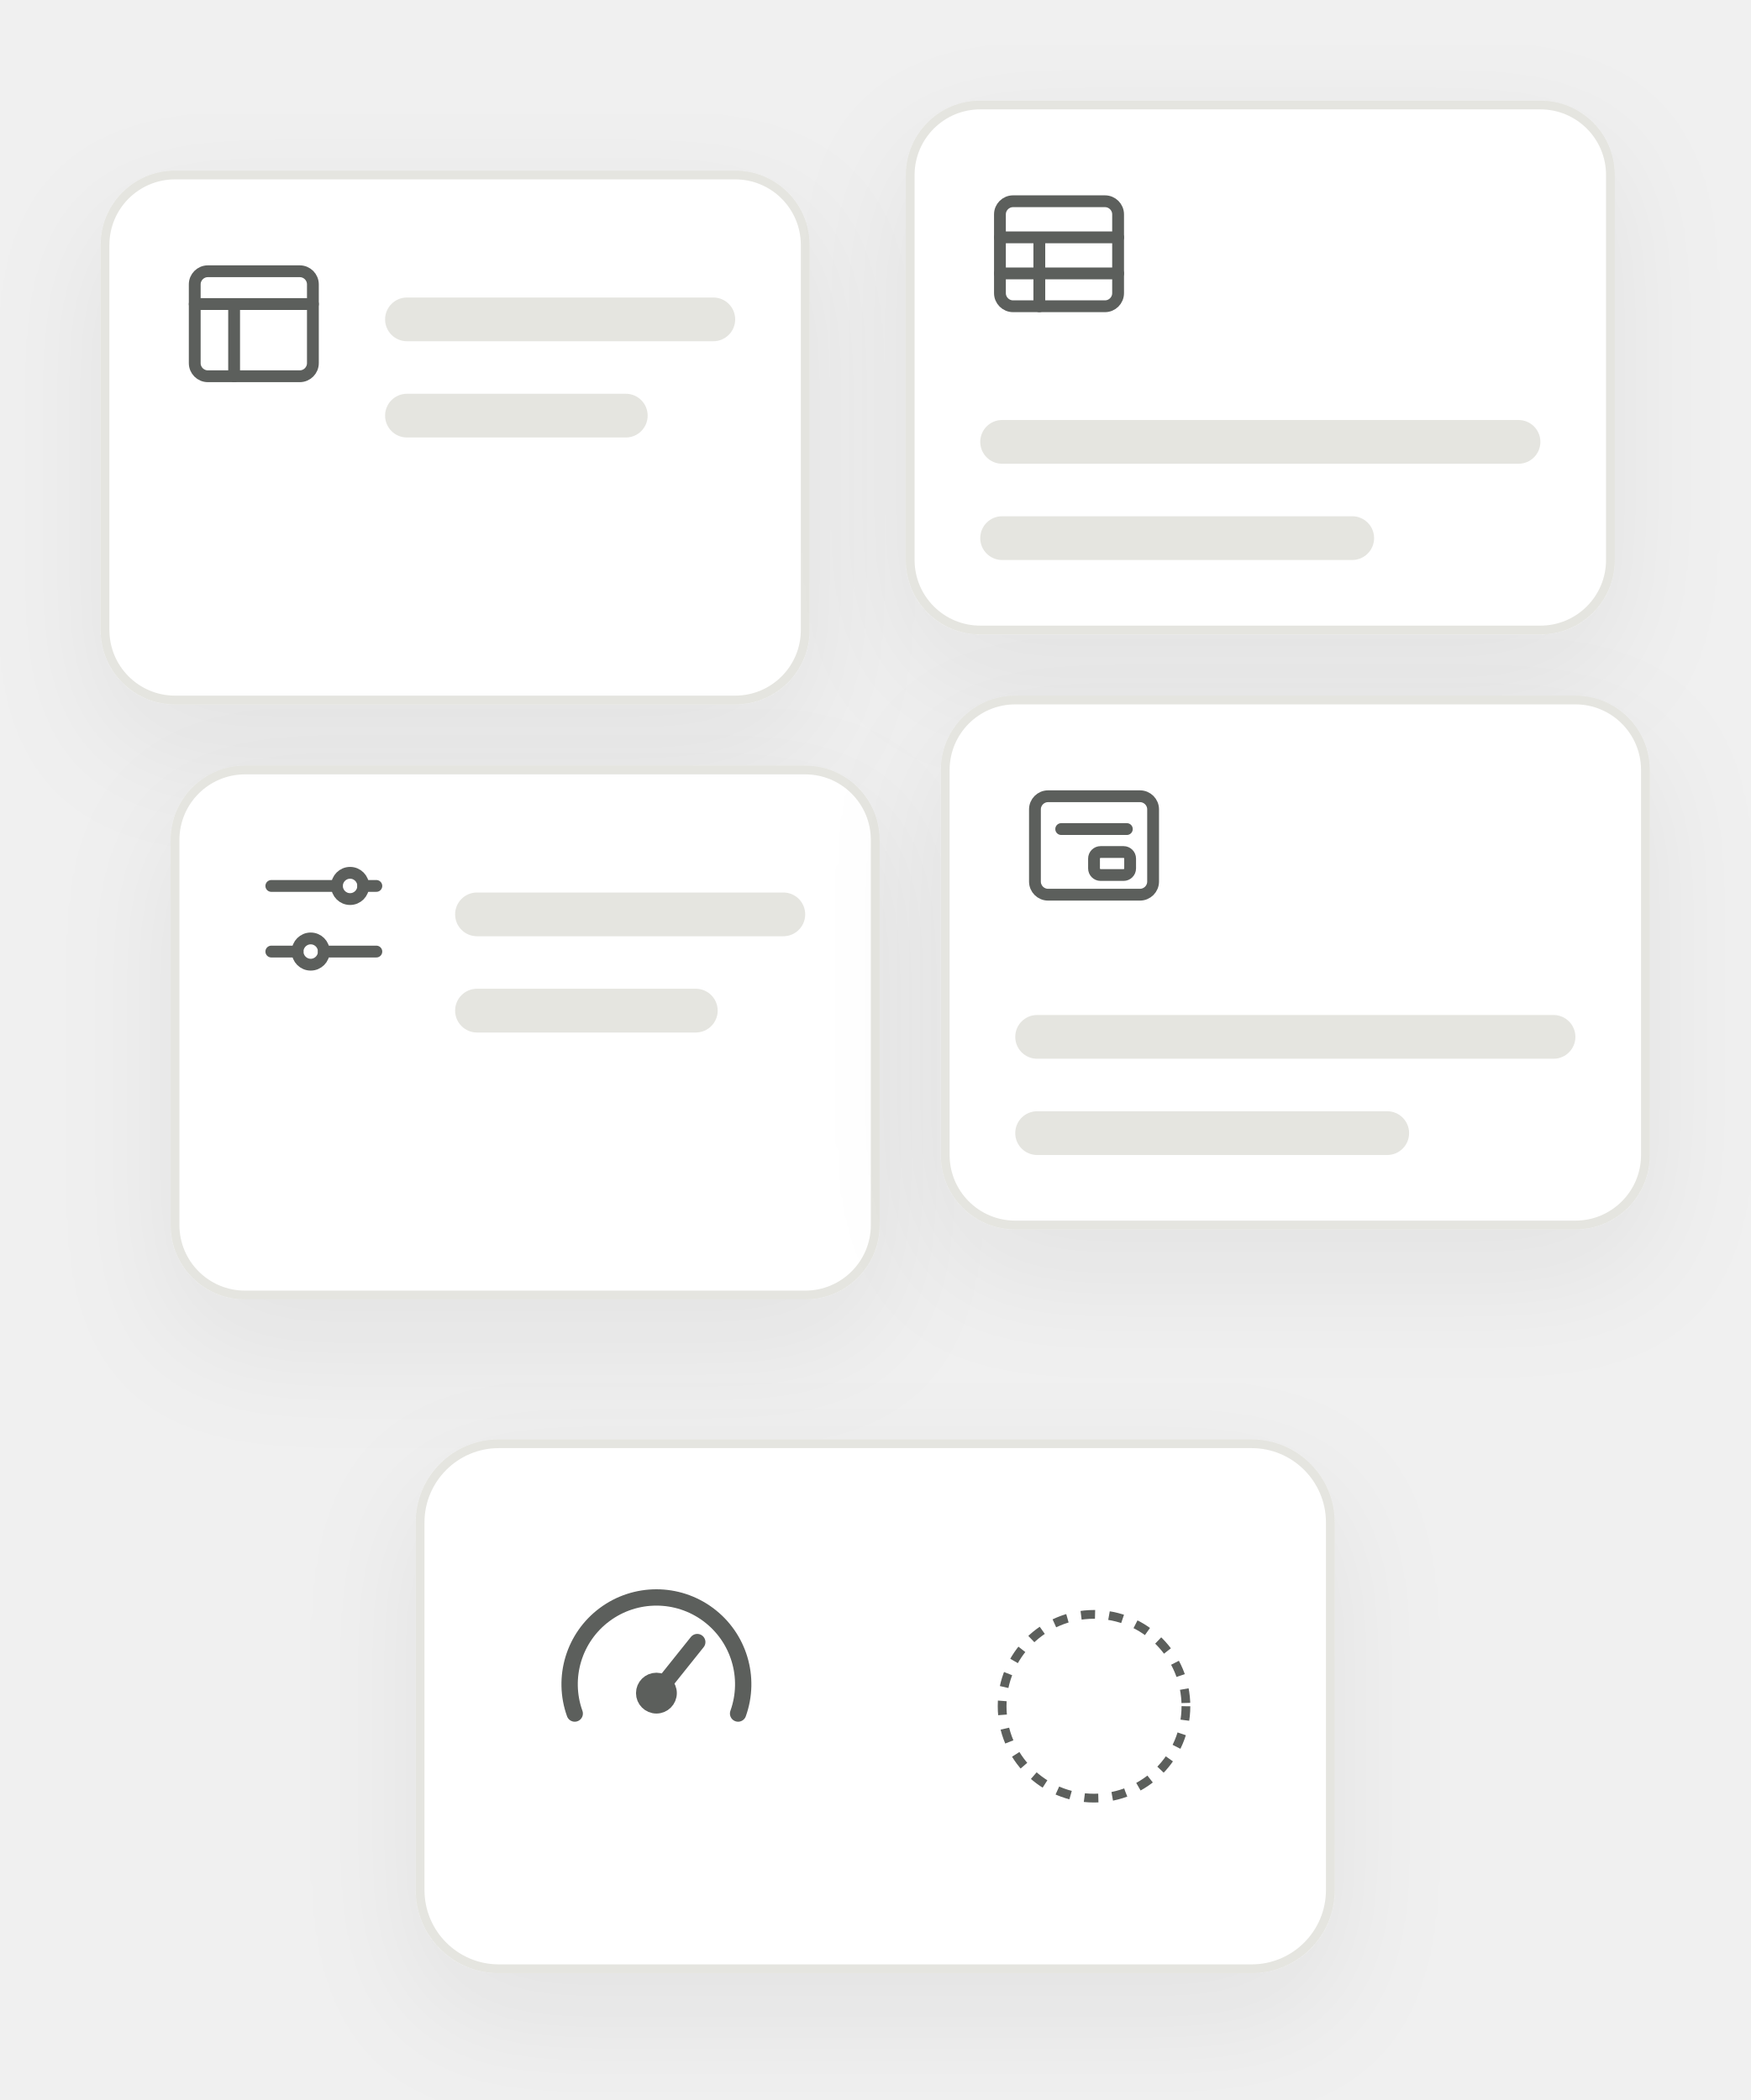
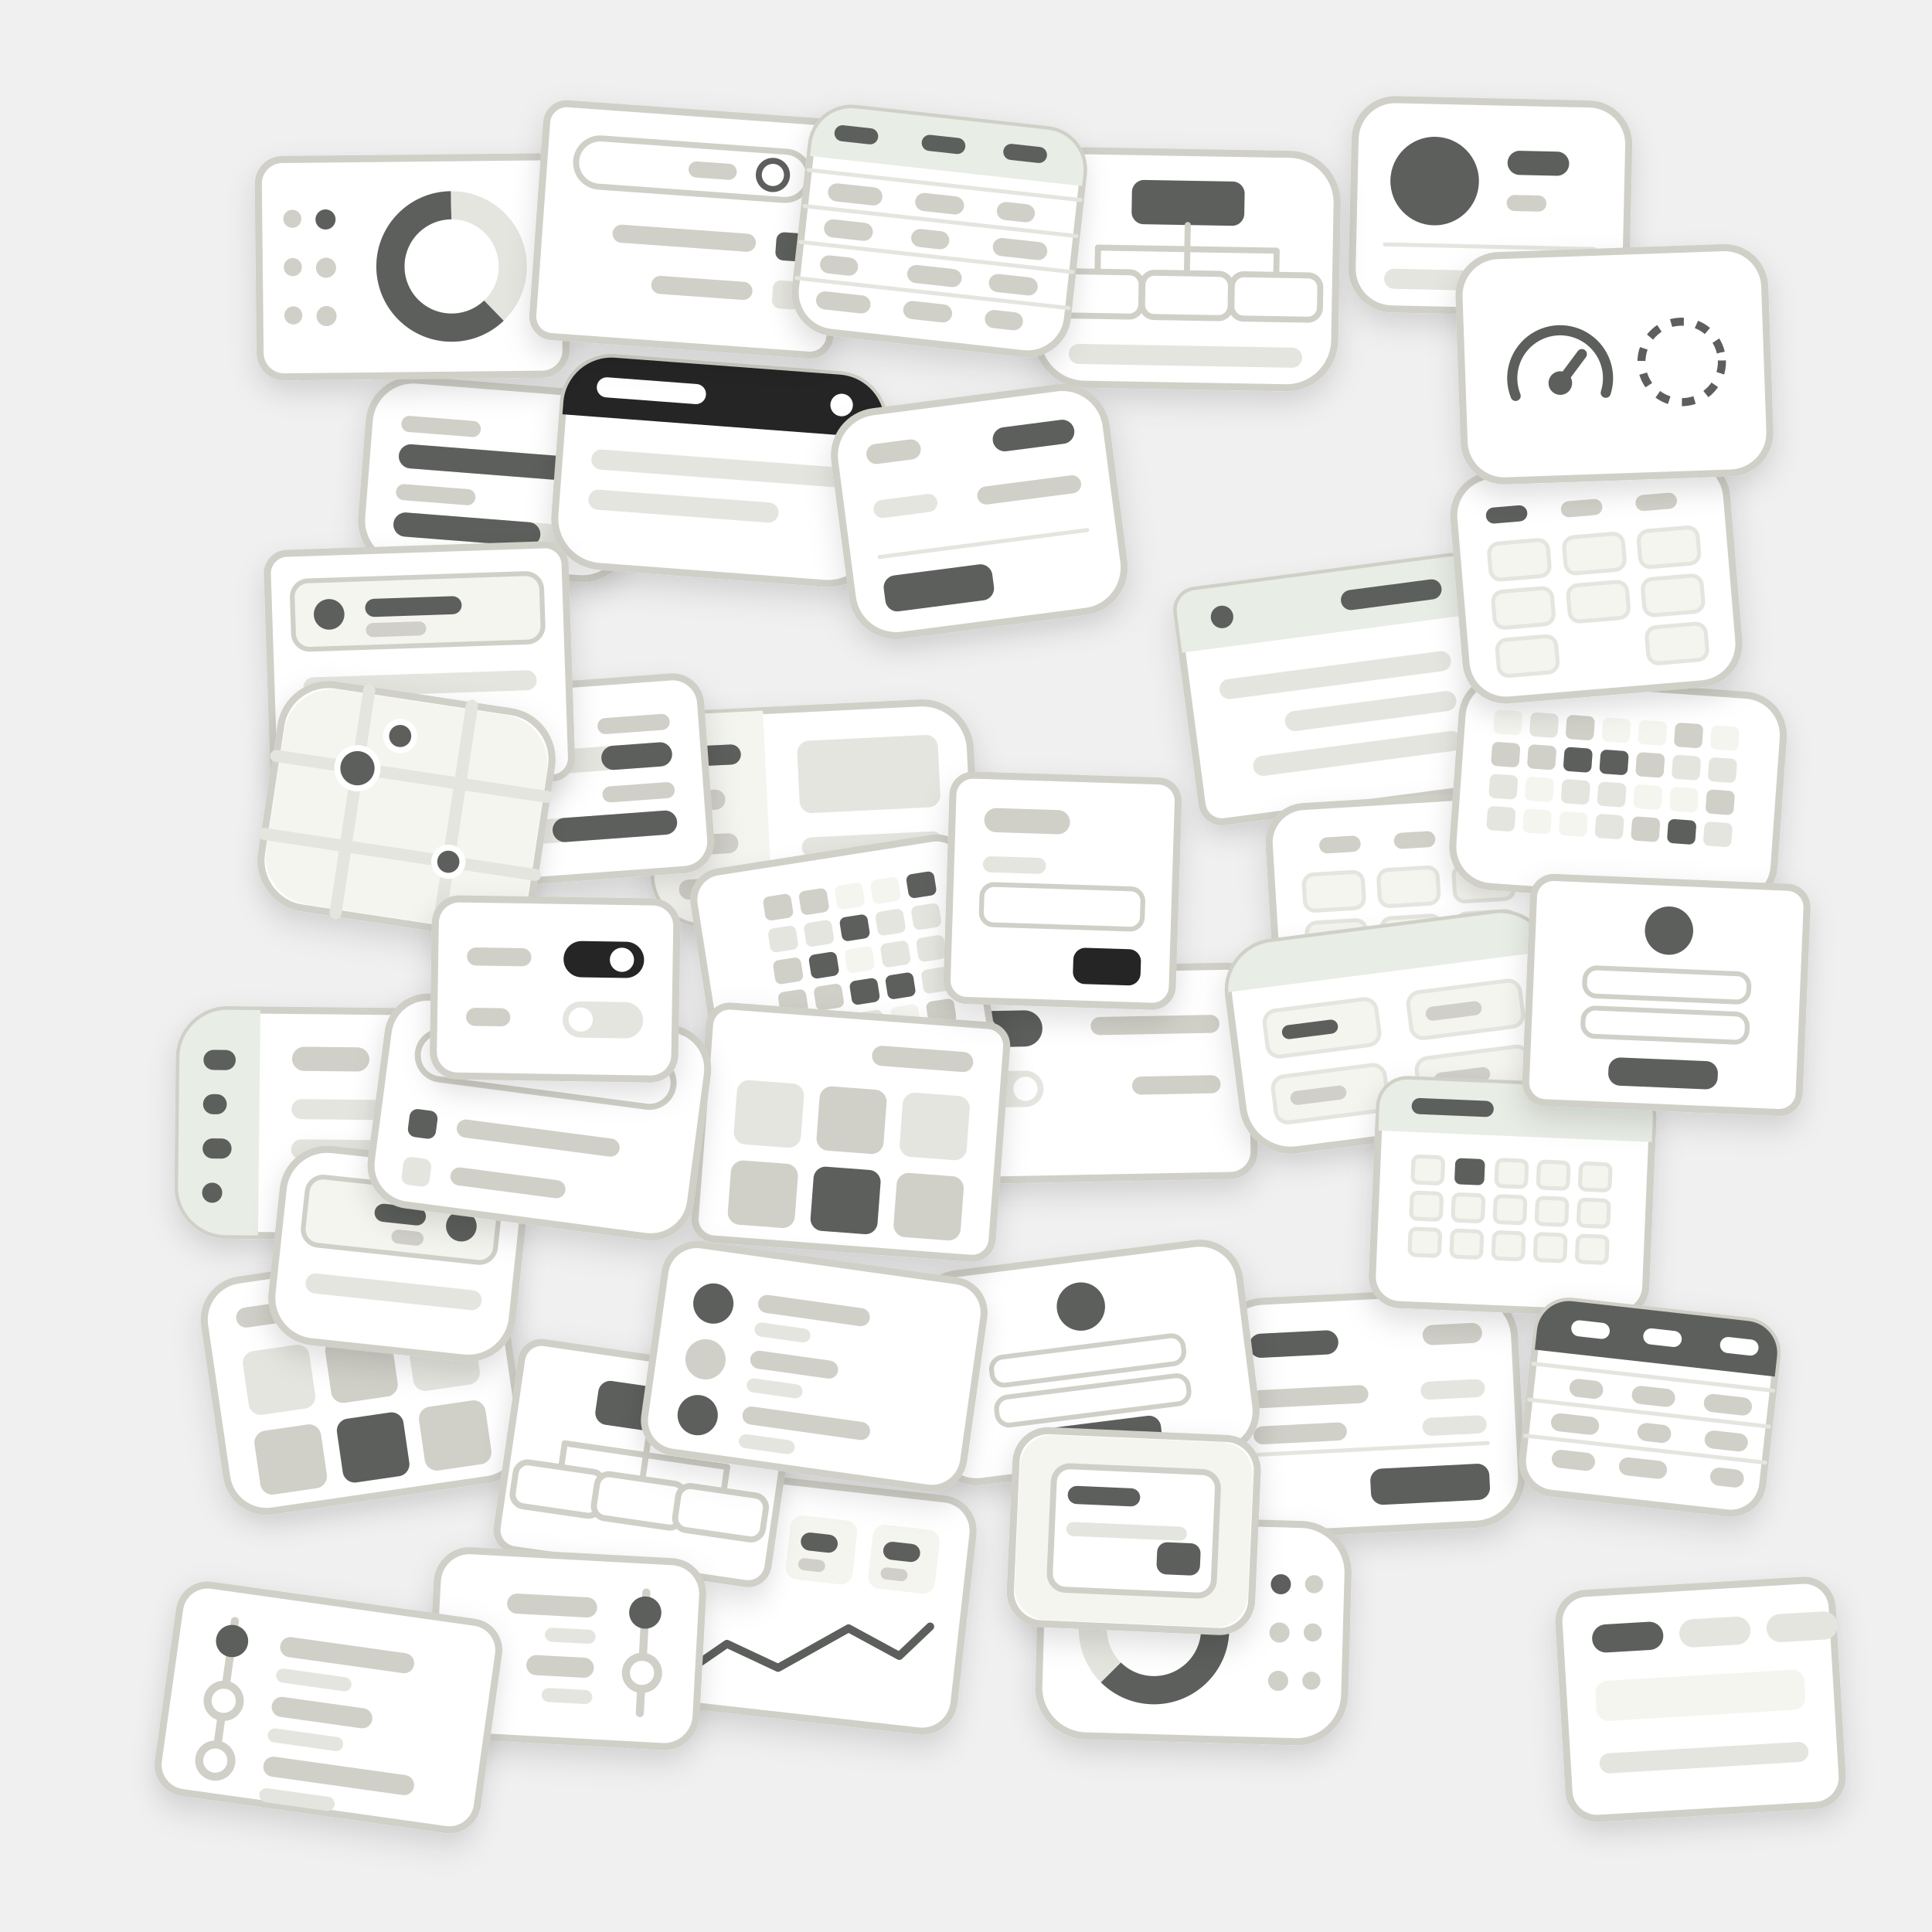
- <svg xmlns="http://www.w3.org/2000/svg" viewBox="0 0 400 480" width="400" height="480">
+ <svg xmlns="http://www.w3.org/2000/svg" viewBox="0 0 480 480" width="480" height="480">
  <defs>
    <filter id="sh" x="-20%" y="-20%" width="140%" height="160%">
      <feDropShadow dx="0" dy="1" stdDeviation="1" flood-color="#252525" flood-opacity="0.05" />
      <feDropShadow dx="0" dy="10" stdDeviation="14" flood-color="#252525" flood-opacity="0.06" />
    </filter>
    <marker id="hn" viewBox="0 0 10 10" refX="8" refY="5" markerWidth="7" markerHeight="7" markerUnits="userSpaceOnUse" orient="auto" overflow="visible">
      <path d="M1 1L8 5 1 9" fill="none" stroke="#5c5f5c" stroke-width="1.9" stroke-linecap="round" stroke-linejoin="round" transform="scale(3) translate(-5.333 -3.333)" />
    </marker>
    <marker id="ha" viewBox="0 0 10 10" refX="8" refY="5" markerWidth="7" markerHeight="7" markerUnits="userSpaceOnUse" orient="auto" overflow="visible">
      <path d="M1 1L8 5 1 9" fill="none" stroke="#556b51" stroke-width="1.9" stroke-linecap="round" stroke-linejoin="round" transform="scale(3) translate(-5.333 -3.333)" />
    </marker>
  </defs>
-   <rect x="24" y="40" width="160" height="120" rx="16" fill="#ffffff" stroke="#e5e5e0" stroke-width="2" filter="url(#sh)" />
-   <g transform="translate(40 56) scale(1.5)" fill="none" stroke="#5c5f5c" stroke-width="1.8" stroke-linecap="round" stroke-linejoin="round" color="#5c5f5c">
-     <rect x="3" y="4" width="18" height="16" rx="2" />
-     <path d="M3 9h18M9 9v11" />
-   </g>
-   <rect x="88" y="68" width="80" height="10" rx="5" fill="#e5e5e0" />
-   <rect x="88" y="90" width="60" height="10" rx="5" fill="#e5e5e0" />
-   <rect x="208" y="24" width="160" height="120" rx="16" fill="#ffffff" stroke="#e5e5e0" stroke-width="2" filter="url(#sh)" />
-   <g transform="translate(224 40) scale(1.5)" fill="none" stroke="#5c5f5c" stroke-width="1.8" stroke-linecap="round" stroke-linejoin="round" color="#5c5f5c">
-     <rect x="3" y="4" width="18" height="16" rx="2" />
-     <path d="M3 9.5h18M3 15h18M9 9.5V20" />
-   </g>
-   <rect x="224" y="96" width="128" height="10" rx="5" fill="#e5e5e0" />
-   <rect x="224" y="118" width="90" height="10" rx="5" fill="#e5e5e0" />
-   <rect x="40" y="176" width="160" height="120" rx="16" fill="#ffffff" stroke="#e5e5e0" stroke-width="2" filter="url(#sh)" />
-   <g transform="translate(56 192) scale(1.5)" fill="none" stroke="#5c5f5c" stroke-width="1.8" stroke-linecap="round" stroke-linejoin="round" color="#5c5f5c">
-     <path d="M4 7h10M18 7h2M4 17h4M12 17h8" />
-     <circle cx="16" cy="7" r="2" />
-     <circle cx="10" cy="17" r="2" />
-   </g>
-   <rect x="104" y="204" width="80" height="10" rx="5" fill="#e5e5e0" />
-   <rect x="104" y="226" width="60" height="10" rx="5" fill="#e5e5e0" />
-   <rect x="216" y="160" width="160" height="120" rx="16" fill="#ffffff" stroke="#e5e5e0" stroke-width="2" filter="url(#sh)" />
-   <g transform="translate(232 176) scale(1.5)" fill="none" stroke="#5c5f5c" stroke-width="1.8" stroke-linecap="round" stroke-linejoin="round" color="#5c5f5c">
-     <rect x="3" y="4" width="18" height="15" rx="2" />
-     <path d="M7 9h10" />
-     <rect x="12" y="12.5" width="5.5" height="3.5" rx="1" />
-   </g>
-   <rect x="232" y="232" width="128" height="10" rx="5" fill="#e5e5e0" />
-   <rect x="232" y="254" width="90" height="10" rx="5" fill="#e5e5e0" />
-   <rect x="96" y="330" width="208" height="120" rx="18" fill="#ffffff" stroke="#e5e5e0" stroke-width="2" filter="url(#sh)" />
-   <g transform="translate(122 352) scale(2.333333)" fill="none" stroke="#5c5f5c" stroke-width="1.6" stroke-linecap="round" stroke-linejoin="round" color="#5c5f5c">
-     <path d="M4 17a8.5 8.5 0 1 1 16 0" />
-     <path d="M12 15l4-5" />
-     <circle cx="12" cy="15" r="1.2" />
-   </g>
-   <circle cx="250" cy="390" r="21" fill="#ffffff" stroke="#5c5f5c" stroke-width="2" stroke-dasharray="3.2 3.2" />
+   <filter id="shs" x="-30%" y="-30%" width="160%" height="175%">
+     <feDropShadow dx="0" dy="3" stdDeviation="3.5" flood-color="#252525" flood-opacity="0.13" />
+   </filter>
+   <g transform="translate(161.8 176) rotate(-2.8 40 26)">
+     <rect width="80" height="52" rx="12" fill="#ffffff" stroke="#d0d0c8" stroke-width="1.75" filter="url(#shs)" />
+     <path d="M12 0H29V52H12A12 12 0 0 1 0 40V12A12 12 0 0 1 12 0Z" fill="#f5f5f0" />
+     <rect x="6" y="8" width="17" height="5" rx="2.5" fill="#d0d0c8" />
+     <rect x="6" y="19" width="12.6" height="5" rx="2.5" fill="#d0d0c8" />
+     <rect x="6" y="30" width="15.3" height="5" rx="2.5" fill="#d0d0c8" />
+     <rect x="6" y="41" width="9.9" height="5" rx="2.5" fill="#d0d0c8" />
+     <rect x="6" y="8" width="17" height="5" rx="2.5" fill="#5c5f5c" />
+     <rect x="37" y="8" width="35" height="18" rx="3" fill="#e5e5e0" />
+     <rect x="37" y="32" width="35" height="5" rx="2.5" fill="#e5e5e0" />
+   </g>
+   <g transform="translate(90.7 96.1) rotate(4.5 33 23)">
+     <rect width="66" height="46" rx="11" fill="#ffffff" stroke="#d0d0c8" stroke-width="1.75" filter="url(#shs)" />
+     <rect x="8" y="9" width="19.8" height="4" rx="2" fill="#d0d0c8" />
+     <rect x="8" y="16" width="50" height="6" rx="3" fill="#e5e5e0" />
+     <rect x="8" y="16" width="45.9" height="6" rx="3" fill="#5c5f5c" />
+     <rect x="8" y="26" width="19.8" height="4" rx="2" fill="#d0d0c8" />
+     <rect x="8" y="33" width="50" height="6" rx="3" fill="#e5e5e0" />
+     <rect x="8" y="33" width="36.6" height="6" rx="3" fill="#5c5f5c" />
+   </g>
+   <g transform="translate(231.2 240.7) rotate(-1.1 40 26)">
+     <rect width="80" height="52" rx="6" fill="#ffffff" stroke="#d0d0c8" stroke-width="1.75" filter="url(#shs)" />
+     <g transform="translate(80 0) scale(-1 1)">
+       <rect x="8" y="12" width="32" height="4.5" rx="2.3" fill="#d0d0c8" />
+       <rect x="52" y="10" width="20" height="9" rx="4.5" fill="#5c5f5c" />
+       <circle cx="66.5" cy="14.5" r="3" fill="#ffffff" />
+       <rect x="8" y="27" width="22" height="4.5" rx="2.3" fill="#d0d0c8" />
+       <rect x="52" y="25" width="20" height="9" rx="4.5" fill="#e5e5e0" />
+       <circle cx="56.5" cy="29.5" r="3" fill="#ffffff" />
+     </g>
+   </g>
+   <g transform="translate(295.2 142.2) rotate(-7.5 37 29)">
+     <rect width="74" height="58" rx="5" fill="#ffffff" stroke="#d0d0c8" stroke-width="1.75" filter="url(#shs)" />
+     <g transform="translate(74 0) scale(-1 1)">
+       <path d="M0 15V5A5 5 0 0 1 5 0H69A5 5 0 0 1 74 5V15Z" fill="#e8ede5" />
+       <rect x="8" y="5" width="25.2" height="5" rx="2.5" fill="#5c5f5c" />
+       <circle cx="63" cy="7.5" r="2.8" fill="#5c5f5c" />
+       <rect x="8" y="23" width="58" height="5" rx="2.5" fill="#e5e5e0" />
+       <rect x="8" y="33" width="42.9" height="5" rx="2.5" fill="#e5e5e0" />
+       <rect x="8" y="43" width="52.2" height="5" rx="2.5" fill="#e5e5e0" />
+     </g>
+   </g>
+   <g transform="translate(138.8 90.9) rotate(4.3 40 26)">
+     <rect width="80" height="52" rx="12" fill="#ffffff" stroke="#d0d0c8" stroke-width="1.75" filter="url(#shs)" />
+     <path d="M0 15V12A12 12 0 0 1 12 0H68A12 12 0 0 1 80 12V15Z" fill="#252525" />
+     <rect x="8" y="5" width="27.2" height="5" rx="2.5" fill="#ffffff" />
+     <circle cx="69" cy="7.5" r="2.8" fill="#ffffff" />
+     <rect x="8" y="23" width="64" height="5" rx="2.5" fill="#e5e5e0" />
+     <rect x="8" y="33" width="47.4" height="5" rx="2.5" fill="#e5e5e0" />
+   </g>
+   <g transform="translate(115.4 169.8) rotate(-4.2 30 24)">
+     <rect width="60" height="48" rx="7" fill="#ffffff" stroke="#d0d0c8" stroke-width="1.75" filter="url(#shs)" />
+     <g transform="translate(60 0) scale(-1 1)">
+       <rect x="8" y="9" width="18" height="4" rx="2" fill="#d0d0c8" />
+       <rect x="8" y="16" width="44" height="6" rx="3" fill="#e5e5e0" />
+       <rect x="8" y="16" width="17.6" height="6" rx="3" fill="#5c5f5c" />
+       <rect x="8" y="26" width="18" height="4" rx="2" fill="#d0d0c8" />
+       <rect x="8" y="33" width="44" height="6" rx="3" fill="#e5e5e0" />
+       <rect x="8" y="33" width="31" height="6" rx="3" fill="#5c5f5c" />
+     </g>
+   </g>
+   <g transform="translate(316.3 198.8) rotate(-3.5 34 26)">
+     <rect width="68" height="52" rx="9" fill="#ffffff" stroke="#d0d0c8" stroke-width="1.75" filter="url(#shs)" />
+     <g transform="translate(68 0) scale(-1 1)">
+       <rect x="8" y="8" width="10.3" height="4" rx="2" fill="#5c5f5c" />
+       <rect x="8" y="17" width="14.7" height="9" rx="2.5" fill="#f5f5f0" stroke="#e5e5e0" stroke-width="1" />
+       <rect x="8" y="29" width="14.7" height="9" rx="2.5" fill="#f5f5f0" stroke="#e5e5e0" stroke-width="1" />
+       <rect x="26.7" y="8" width="10.3" height="4" rx="2" fill="#d0d0c8" />
+       <rect x="26.7" y="17" width="14.7" height="9" rx="2.5" fill="#f5f5f0" stroke="#e5e5e0" stroke-width="1" />
+       <rect x="26.7" y="29" width="14.7" height="9" rx="2.5" fill="#f5f5f0" stroke="#e5e5e0" stroke-width="1" />
+       <rect x="45.3" y="8" width="10.3" height="4" rx="2" fill="#d0d0c8" />
+       <rect x="45.3" y="17" width="14.7" height="9" rx="2.5" fill="#f5f5f0" stroke="#e5e5e0" stroke-width="1" />
+       <rect x="45.3" y="29" width="14.7" height="9" rx="2.5" fill="#f5f5f0" stroke="#e5e5e0" stroke-width="1" />
+     </g>
+   </g>
+   <g transform="translate(303.2 322) rotate(-2.9 37 29)">
+     <rect width="74" height="58" rx="12" fill="#ffffff" stroke="#d0d0c8" stroke-width="1.75" filter="url(#shs)" />
+     <rect x="8" y="8" width="22.2" height="6" rx="3" fill="#5c5f5c" />
+     <rect x="51.2" y="8" width="14.8" height="5" rx="2.5" fill="#d0d0c8" />
+     <rect x="8" y="22" width="29" height="4.5" rx="2.3" fill="#d0d0c8" />
+     <rect x="50" y="22" width="16" height="4.5" rx="2.3" fill="#e5e5e0" />
+     <rect x="8" y="31" width="23.2" height="4.5" rx="2.3" fill="#d0d0c8" />
+     <rect x="50" y="31" width="16" height="4.5" rx="2.3" fill="#e5e5e0" />
+     <path d="M8 38H66" fill="none" stroke="#e5e5e0" stroke-width="1" stroke-linecap="round" stroke-linejoin="round" />
+     <rect x="36.4" y="43" width="29.6" height="9" rx="3" fill="#5c5f5c" />
+   </g>
+   <g transform="translate(230.3 312.5) rotate(-7.2 40 26)">
+     <rect width="80" height="52" rx="10" fill="#ffffff" stroke="#d0d0c8" stroke-width="1.75" filter="url(#shs)" />
+     <circle cx="40" cy="12" r="6" fill="#5c5f5c" />
+     <rect x="16" y="22" width="48" height="7" rx="3" fill="#ffffff" stroke="#d0d0c8" stroke-width="1.2" />
+     <rect x="16" y="32" width="48" height="7" rx="3" fill="#ffffff" stroke="#d0d0c8" stroke-width="1.2" />
+     <rect x="24" y="41" width="32" height="7" rx="3" fill="#5c5f5c" />
+   </g>
+   <g transform="translate(175.3 212.1) rotate(-8.9 34 28)">
+     <rect width="68" height="56" rx="7" fill="#ffffff" stroke="#d0d0c8" stroke-width="1.75" filter="url(#shs)" />
+     <g transform="translate(68 0) scale(-1 1)">
+       <rect x="8" y="8" width="7" height="6" rx="1.5" fill="#5c5f5c" />
+       <rect x="17" y="8" width="7" height="6" rx="1.5" fill="#f5f5f0" />
+       <rect x="26" y="8" width="7" height="6" rx="1.5" fill="#f5f5f0" />
+       <rect x="35" y="8" width="7" height="6" rx="1.5" fill="#d0d0c8" />
+       <rect x="44" y="8" width="7" height="6" rx="1.5" fill="#d0d0c8" />
+       <rect x="8" y="16" width="7" height="6" rx="1.5" fill="#e5e5e0" />
+       <rect x="17" y="16" width="7" height="6" rx="1.5" fill="#e5e5e0" />
+       <rect x="26" y="16" width="7" height="6" rx="1.5" fill="#5c5f5c" />
+       <rect x="35" y="16" width="7" height="6" rx="1.5" fill="#e5e5e0" />
+       <rect x="44" y="16" width="7" height="6" rx="1.5" fill="#e5e5e0" />
+       <rect x="8" y="24" width="7" height="6" rx="1.5" fill="#e5e5e0" />
+       <rect x="17" y="24" width="7" height="6" rx="1.5" fill="#e5e5e0" />
+       <rect x="26" y="24" width="7" height="6" rx="1.5" fill="#f5f5f0" />
+       <rect x="35" y="24" width="7" height="6" rx="1.5" fill="#5c5f5c" />
+       <rect x="44" y="24" width="7" height="6" rx="1.5" fill="#d0d0c8" />
+       <rect x="8" y="32" width="7" height="6" rx="1.5" fill="#e5e5e0" />
+       <rect x="17" y="32" width="7" height="6" rx="1.5" fill="#5c5f5c" />
+       <rect x="26" y="32" width="7" height="6" rx="1.5" fill="#5c5f5c" />
+       <rect x="35" y="32" width="7" height="6" rx="1.5" fill="#d0d0c8" />
+       <rect x="44" y="32" width="7" height="6" rx="1.5" fill="#d0d0c8" />
+       <rect x="8" y="40" width="7" height="6" rx="1.5" fill="#d0d0c8" />
+       <rect x="17" y="40" width="7" height="6" rx="1.5" fill="#f5f5f0" />
+       <rect x="26" y="40" width="7" height="6" rx="1.5" fill="#e5e5e0" />
+       <rect x="35" y="40" width="7" height="6" rx="1.5" fill="#e5e5e0" />
+       <rect x="44" y="40" width="7" height="6" rx="1.5" fill="#f5f5f0" />
+     </g>
+   </g>
+   <g transform="translate(336.3 25.3) rotate(1.3 34 26)">
+     <rect width="68" height="52" rx="10" fill="#ffffff" stroke="#d0d0c8" stroke-width="1.75" filter="url(#shs)" />
+     <circle cx="20" cy="20" r="11" fill="#5c5f5c" />
+     <rect x="38" y="12" width="15.3" height="6" rx="3" fill="#5c5f5c" />
+     <rect x="38" y="23" width="9.9" height="4" rx="2" fill="#d0d0c8" />
+     <path d="M8 36H60" fill="none" stroke="#e5e5e0" stroke-width="1" stroke-linecap="round" stroke-linejoin="round" />
+     <rect x="8" y="42" width="52" height="5" rx="2.5" fill="#e5e5e0" />
+   </g>
+   <g transform="translate(257.9 37.9) rotate(1 37 29)">
+     <rect width="74" height="58" rx="12" fill="#ffffff" stroke="#d0d0c8" stroke-width="1.75" filter="url(#shs)" />
+     <g transform="translate(74 0) scale(-1 1)">
+       <rect x="23" y="7" width="28" height="11" rx="3" fill="#5c5f5c" />
+       <path d="M37 18V30M14.8 30V24H59.2V30" fill="none" stroke="#d0d0c8" stroke-width="1.5" stroke-linecap="round" stroke-linejoin="round" />
+       <rect x="3.8" y="30" width="22" height="11" rx="3" fill="#ffffff" stroke="#d0d0c8" stroke-width="1.5" />
+       <rect x="26" y="30" width="22" height="11" rx="3" fill="#ffffff" stroke="#d0d0c8" stroke-width="1.5" />
+       <rect x="48.2" y="30" width="22" height="11" rx="3" fill="#ffffff" stroke="#d0d0c8" stroke-width="1.5" />
+       <rect x="8" y="48" width="58" height="5" rx="2.5" fill="#e5e5e0" />
+     </g>
+   </g>
+   <g transform="translate(388.5 394.2) rotate(-3.4 34 28)">
+     <rect width="68" height="56" rx="7" fill="#ffffff" stroke="#d0d0c8" stroke-width="1.75" filter="url(#shs)" />
+     <rect x="8" y="8" width="17.7" height="7" rx="3.5" fill="#5c5f5c" />
+     <rect x="29.7" y="8" width="17.7" height="7" rx="3.5" fill="#e5e5e0" />
+     <rect x="51.4" y="8" width="17.7" height="7" rx="3.5" fill="#e5e5e0" />
+     <rect x="8" y="22" width="52" height="10" rx="3" fill="#f5f5f0" />
+     <rect x="8" y="40" width="52" height="5" rx="2.5" fill="#e5e5e0" />
+   </g>
+   <g transform="translate(53.2 313.8) rotate(-8.3 37 29)">
+     <rect width="74" height="58" rx="10" fill="#ffffff" stroke="#d0d0c8" stroke-width="1.75" filter="url(#shs)" />
+     <rect x="8" y="7" width="25.2" height="5" rx="2.5" fill="#d0d0c8" />
+     <rect x="8" y="18" width="16.7" height="16" rx="3" fill="#e5e5e0" />
+     <rect x="28.7" y="18" width="16.7" height="16" rx="3" fill="#d0d0c8" />
+     <rect x="49.3" y="18" width="16.7" height="16" rx="3" fill="#e5e5e0" />
+     <rect x="8" y="38" width="16.7" height="16" rx="3" fill="#d0d0c8" />
+     <rect x="28.7" y="38" width="16.7" height="16" rx="3" fill="#5c5f5c" />
+     <rect x="49.3" y="38" width="16.7" height="16" rx="3" fill="#d0d0c8" />
+   </g>
+   <g transform="translate(67.2 136.4) rotate(-1.9 37 29)">
+     <rect width="74" height="58" rx="5" fill="#ffffff" stroke="#d0d0c8" stroke-width="1.75" filter="url(#shs)" />
+     <rect x="6" y="7" width="62" height="17" rx="4" fill="#f5f5f0" stroke="#d0d0c8" stroke-width="1.2" />
+     <circle cx="15" cy="15.5" r="3.8" fill="#5c5f5c" />
+     <rect x="24" y="12" width="24" height="4.5" rx="2.3" fill="#5c5f5c" />
+     <rect x="24" y="18" width="15" height="3.5" rx="1.8" fill="#d0d0c8" />
+     <rect x="8" y="31" width="58" height="5" rx="2.5" fill="#e5e5e0" />
+     <rect x="8" y="41" width="42.9" height="5" rx="2.5" fill="#e5e5e0" />
+   </g>
+   <g transform="translate(165.6 369) rotate(6.4 37 29)">
+     <rect width="74" height="58" rx="8" fill="#ffffff" stroke="#d0d0c8" stroke-width="1.75" filter="url(#shs)" />
+     <rect x="8" y="8" width="16.7" height="16" rx="3" fill="#f5f5f0" />
+     <rect x="11" y="12" width="9.2" height="4.5" rx="2.3" fill="#5c5f5c" />
+     <rect x="11" y="18.5" width="6.7" height="3" rx="1.5" fill="#d0d0c8" />
+     <rect x="28.7" y="8" width="16.7" height="16" rx="3" fill="#f5f5f0" />
+     <rect x="31.7" y="12" width="9.2" height="4.5" rx="2.3" fill="#5c5f5c" />
+     <rect x="31.7" y="18.5" width="6.7" height="3" rx="1.5" fill="#d0d0c8" />
+     <rect x="49.3" y="8" width="16.7" height="16" rx="3" fill="#f5f5f0" />
+     <rect x="52.3" y="12" width="9.2" height="4.5" rx="2.3" fill="#5c5f5c" />
+     <rect x="52.3" y="18.5" width="6.7" height="3" rx="1.5" fill="#d0d0c8" />
+     <path d="M8 49L16.3 41.8L29.6 46.3L45.9 34.6L59.2 40L66 31.9" fill="none" stroke="#5c5f5c" stroke-width="2" stroke-linecap="round" stroke-linejoin="round" />
+   </g>
+   <g transform="translate(67 173.2) rotate(8.6 34 28)">
+     <rect width="68" height="56" rx="12" fill="#ffffff" stroke="#d0d0c8" stroke-width="1.75" filter="url(#shs)" />
+     <rect x="1" y="1" width="66" height="54" rx="12" fill="#f5f5f0" />
+     <path d="M0 19.6H68M0 39.2H68M20.4 0V56M46.2 0V56" fill="none" stroke="#e5e5e0" stroke-width="3" stroke-linecap="round" stroke-linejoin="round" />
+     <circle cx="20.4" cy="19.6" r="5" fill="#5c5f5c" stroke="#ffffff" stroke-width="1.5" />
+     <circle cx="46.2" cy="39.2" r="3.5" fill="#5c5f5c" stroke="#ffffff" stroke-width="1.5" />
+     <circle cx="29.7" cy="10.1" r="3.5" fill="#5c5f5c" stroke="#ffffff" stroke-width="1.5" />
+   </g>
+   <g transform="translate(174.4 252.3) rotate(4.3 37 29)">
+     <rect width="74" height="58" rx="5" fill="#ffffff" stroke="#d0d0c8" stroke-width="1.75" filter="url(#shs)" />
+     <g transform="translate(74 0) scale(-1 1)">
+       <rect x="8" y="7" width="25.2" height="5" rx="2.5" fill="#d0d0c8" />
+       <rect x="8" y="18" width="16.7" height="16" rx="3" fill="#e5e5e0" />
+       <rect x="28.7" y="18" width="16.7" height="16" rx="3" fill="#d0d0c8" />
+       <rect x="49.3" y="18" width="16.7" height="16" rx="3" fill="#e5e5e0" />
+       <rect x="8" y="38" width="16.7" height="16" rx="3" fill="#d0d0c8" />
+       <rect x="28.7" y="38" width="16.7" height="16" rx="3" fill="#5c5f5c" />
+       <rect x="49.3" y="38" width="16.7" height="16" rx="3" fill="#d0d0c8" />
+     </g>
+   </g>
+   <g transform="translate(44.4 251.1) rotate(0.6 34 28)">
+     <rect width="68" height="56" rx="12" fill="#ffffff" stroke="#d0d0c8" stroke-width="1.75" filter="url(#shs)" />
+     <path d="M12 0H20V56H12A12 12 0 0 1 0 44V12A12 12 0 0 1 12 0Z" fill="#e8ede5" />
+     <rect x="6" y="10" width="8" height="5" rx="2.5" fill="#5c5f5c" />
+     <rect x="6" y="21" width="5.9" height="5" rx="2.5" fill="#5c5f5c" />
+     <rect x="6" y="32" width="7.2" height="5" rx="2.5" fill="#5c5f5c" />
+     <rect x="6" y="43" width="5" height="5" rx="2.5" fill="#5c5f5c" />
+     <rect x="28" y="9" width="19.2" height="6" rx="3" fill="#d0d0c8" />
+     <rect x="28" y="22" width="32" height="5" rx="2.5" fill="#e5e5e0" />
+     <rect x="28" y="32" width="23.7" height="5" rx="2.5" fill="#e5e5e0" />
+     <rect x="28" y="42" width="28.8" height="5" rx="2.5" fill="#e5e5e0" />
+   </g>
+   <g transform="translate(126.2 337.5) rotate(8.3 34 26)">
+     <rect width="68" height="52" rx="5" fill="#ffffff" stroke="#d0d0c8" stroke-width="1.75" filter="url(#shs)" />
+     <rect x="20" y="7" width="28" height="11" rx="3" fill="#5c5f5c" />
+     <path d="M34 18V30M13.6 30V24H54.4V30" fill="none" stroke="#d0d0c8" stroke-width="1.5" stroke-linecap="round" stroke-linejoin="round" />
+     <rect x="2.6" y="30" width="22" height="11" rx="3" fill="#ffffff" stroke="#d0d0c8" stroke-width="1.5" />
+     <rect x="23" y="30" width="22" height="11" rx="3" fill="#ffffff" stroke="#d0d0c8" stroke-width="1.5" />
+     <rect x="43.4" y="30" width="22" height="11" rx="3" fill="#ffffff" stroke="#d0d0c8" stroke-width="1.5" />
+   </g>
+   <g transform="translate(258.5 378) rotate(1.6 38 27)">
+     <rect width="76" height="54" rx="12" fill="#ffffff" stroke="#d0d0c8" stroke-width="1.75" filter="url(#shs)" />
+     <circle cx="28.2" cy="27" r="15.2" fill="none" stroke="#e5e5e0" stroke-width="7" />
+     <circle cx="28.2" cy="27" r="15.2" fill="none" stroke="#5c5f5c" stroke-width="7" stroke-dasharray="59.2 95.5" transform="rotate(-90 28.2 27)" />
+     <circle cx="59.4" cy="15" r="2.5" fill="#5c5f5c" />
+     <rect x="65.4" y="12.5" width="4.5" height="4.5" rx="2.3" fill="#d0d0c8" />
+     <circle cx="59.4" cy="27" r="2.5" fill="#d0d0c8" />
+     <rect x="65.4" y="24.5" width="4.5" height="4.5" rx="2.3" fill="#d0d0c8" />
+     <circle cx="59.4" cy="39" r="2.5" fill="#d0d0c8" />
+     <rect x="65.4" y="36.5" width="4.5" height="4.5" rx="2.3" fill="#d0d0c8" />
+   </g>
+   <g transform="translate(107.8 386.6) rotate(3.1 33 23)">
+     <rect width="66" height="46" rx="8" fill="#ffffff" stroke="#d0d0c8" stroke-width="1.75" filter="url(#shs)" />
+     <g transform="translate(66 0) scale(-1 1)">
+       <path d="M14 8V38" fill="none" stroke="#d0d0c8" stroke-width="2" stroke-linecap="round" stroke-linejoin="round" />
+       <circle cx="14" cy="13" r="4" fill="#5c5f5c" />
+       <rect x="26" y="10" width="22.4" height="5" rx="2.5" fill="#d0d0c8" />
+       <rect x="26" y="18" width="12.6" height="3.5" rx="1.8" fill="#e5e5e0" />
+       <circle cx="14" cy="28" r="4" fill="#ffffff" stroke="#d0d0c8" stroke-width="2" />
+       <rect x="26" y="25" width="16.8" height="5" rx="2.5" fill="#d0d0c8" />
+       <rect x="26" y="33" width="12.6" height="3.5" rx="1.8" fill="#e5e5e0" />
+     </g>
+   </g>
+   <g transform="translate(209.3 99.1) rotate(-7.4 34 28)">
+     <rect width="68" height="56" rx="11" fill="#ffffff" stroke="#d0d0c8" stroke-width="1.75" filter="url(#shs)" />
+     <g transform="translate(68 0) scale(-1 1)">
+       <rect x="8" y="8" width="20.4" height="6" rx="3" fill="#5c5f5c" />
+       <rect x="46.4" y="8" width="13.6" height="5" rx="2.5" fill="#d0d0c8" />
+       <rect x="8" y="22" width="26" height="4.5" rx="2.3" fill="#d0d0c8" />
+       <rect x="44" y="22" width="16" height="4.5" rx="2.3" fill="#e5e5e0" />
+       <path d="M8 36H60" fill="none" stroke="#e5e5e0" stroke-width="1" stroke-linecap="round" stroke-linejoin="round" />
+       <rect x="32.8" y="41" width="27.2" height="9" rx="3" fill="#5c5f5c" />
+     </g>
+   </g>
+   <g transform="translate(64.4 39.3) rotate(-0.6 38 27)">
+     <rect width="76" height="54" rx="6" fill="#ffffff" stroke="#d0d0c8" stroke-width="1.75" filter="url(#shs)" />
+     <g transform="translate(76 0) scale(-1 1)">
+       <circle cx="28.2" cy="27" r="15.2" fill="none" stroke="#e5e5e0" stroke-width="7" />
+       <circle cx="28.2" cy="27" r="15.2" fill="none" stroke="#5c5f5c" stroke-width="7" stroke-dasharray="59.2 95.5" transform="rotate(-90 28.2 27)" />
+       <circle cx="59.4" cy="15" r="2.5" fill="#5c5f5c" />
+       <rect x="65.4" y="12.5" width="4.5" height="4.5" rx="2.3" fill="#d0d0c8" />
+       <circle cx="59.4" cy="27" r="2.5" fill="#d0d0c8" />
+       <rect x="65.4" y="24.5" width="4.5" height="4.5" rx="2.3" fill="#d0d0c8" />
+       <circle cx="59.4" cy="39" r="2.5" fill="#d0d0c8" />
+       <rect x="65.4" y="36.5" width="4.5" height="4.5" rx="2.3" fill="#d0d0c8" />
+     </g>
+   </g>
+   <g transform="translate(362 170.5) rotate(4.1 40 26)">
+     <rect width="80" height="52" rx="10" fill="#ffffff" stroke="#d0d0c8" stroke-width="1.75" filter="url(#shs)" />
+     <rect x="8" y="8" width="7" height="6" rx="1.5" fill="#f5f5f0" />
+     <rect x="17" y="8" width="7" height="6" rx="1.5" fill="#e5e5e0" />
+     <rect x="26" y="8" width="7" height="6" rx="1.5" fill="#d0d0c8" />
+     <rect x="35" y="8" width="7" height="6" rx="1.5" fill="#f5f5f0" />
+     <rect x="44" y="8" width="7" height="6" rx="1.5" fill="#f5f5f0" />
+     <rect x="53" y="8" width="7" height="6" rx="1.5" fill="#d0d0c8" />
+     <rect x="62" y="8" width="7" height="6" rx="1.5" fill="#f5f5f0" />
+     <rect x="8" y="16" width="7" height="6" rx="1.5" fill="#d0d0c8" />
+     <rect x="17" y="16" width="7" height="6" rx="1.5" fill="#d0d0c8" />
+     <rect x="26" y="16" width="7" height="6" rx="1.5" fill="#5c5f5c" />
+     <rect x="35" y="16" width="7" height="6" rx="1.5" fill="#5c5f5c" />
+     <rect x="44" y="16" width="7" height="6" rx="1.5" fill="#d0d0c8" />
+     <rect x="53" y="16" width="7" height="6" rx="1.5" fill="#e5e5e0" />
+     <rect x="62" y="16" width="7" height="6" rx="1.5" fill="#e5e5e0" />
+     <rect x="8" y="24" width="7" height="6" rx="1.5" fill="#e5e5e0" />
+     <rect x="17" y="24" width="7" height="6" rx="1.5" fill="#f5f5f0" />
+     <rect x="26" y="24" width="7" height="6" rx="1.5" fill="#e5e5e0" />
+     <rect x="35" y="24" width="7" height="6" rx="1.5" fill="#e5e5e0" />
+     <rect x="44" y="24" width="7" height="6" rx="1.5" fill="#f5f5f0" />
+     <rect x="53" y="24" width="7" height="6" rx="1.5" fill="#f5f5f0" />
+     <rect x="62" y="24" width="7" height="6" rx="1.5" fill="#d0d0c8" />
+     <rect x="8" y="32" width="7" height="6" rx="1.5" fill="#e5e5e0" />
+     <rect x="17" y="32" width="7" height="6" rx="1.5" fill="#f5f5f0" />
+     <rect x="26" y="32" width="7" height="6" rx="1.5" fill="#f5f5f0" />
+     <rect x="35" y="32" width="7" height="6" rx="1.5" fill="#e5e5e0" />
+     <rect x="44" y="32" width="7" height="6" rx="1.5" fill="#d0d0c8" />
+     <rect x="53" y="32" width="7" height="6" rx="1.5" fill="#5c5f5c" />
+     <rect x="62" y="32" width="7" height="6" rx="1.5" fill="#e5e5e0" />
+   </g>
+   <g transform="translate(306.7 230.3) rotate(-7.3 40 26)">
+     <rect width="80" height="52" rx="12" fill="#ffffff" stroke="#d0d0c8" stroke-width="1.75" filter="url(#shs)" />
+     <path d="M0 11V12A12 12 0 0 1 12 0H68A12 12 0 0 1 80 12V11Z" fill="#e8ede5" />
+     <rect x="8" y="17" width="28" height="11.5" rx="3" fill="#f5f5f0" stroke="#e5e5e0" stroke-width="1" />
+     <rect x="12" y="21" width="14" height="3.5" rx="1.8" fill="#5c5f5c" />
+     <rect x="44" y="17" width="28" height="11.5" rx="3" fill="#f5f5f0" stroke="#e5e5e0" stroke-width="1" />
+     <rect x="48" y="21" width="14" height="3.5" rx="1.8" fill="#d0d0c8" />
+     <rect x="8" y="33.5" width="28" height="11.5" rx="3" fill="#f5f5f0" stroke="#e5e5e0" stroke-width="1" />
+     <rect x="12" y="37.5" width="14" height="3.5" rx="1.8" fill="#d0d0c8" />
+     <rect x="44" y="33.5" width="28" height="11.5" rx="3" fill="#f5f5f0" stroke="#e5e5e0" stroke-width="1" />
+     <rect x="48" y="37.5" width="14" height="3.5" rx="1.8" fill="#d0d0c8" />
+   </g>
+   <g transform="translate(341.8 269.3) rotate(2.4 34 28)">
+     <rect width="68" height="56" rx="7" fill="#ffffff" stroke="#d0d0c8" stroke-width="1.75" filter="url(#shs)" />
+     <path d="M0 13V7A7 7 0 0 1 7 0H61A7 7 0 0 1 68 7V13Z" fill="#e8ede5" />
+     <rect x="8" y="4.5" width="20.4" height="4" rx="2" fill="#5c5f5c" />
+     <rect x="9" y="19" width="7.4" height="6.5" rx="1.5" fill="#f5f5f0" stroke="#e5e5e0" stroke-width="1" />
+     <rect x="19.4" y="19" width="7.4" height="6.5" rx="1.5" fill="#5c5f5c" />
+     <rect x="29.8" y="19" width="7.4" height="6.5" rx="1.5" fill="#f5f5f0" stroke="#e5e5e0" stroke-width="1" />
+     <rect x="40.2" y="19" width="7.4" height="6.5" rx="1.5" fill="#f5f5f0" stroke="#e5e5e0" stroke-width="1" />
+     <rect x="50.6" y="19" width="7.4" height="6.5" rx="1.5" fill="#f5f5f0" stroke="#e5e5e0" stroke-width="1" />
+     <rect x="9" y="28" width="7.4" height="6.5" rx="1.5" fill="#f5f5f0" stroke="#e5e5e0" stroke-width="1" />
+     <rect x="19.4" y="28" width="7.4" height="6.5" rx="1.5" fill="#f5f5f0" stroke="#e5e5e0" stroke-width="1" />
+     <rect x="29.8" y="28" width="7.4" height="6.5" rx="1.5" fill="#f5f5f0" stroke="#e5e5e0" stroke-width="1" />
+     <rect x="40.2" y="28" width="7.4" height="6.5" rx="1.5" fill="#f5f5f0" stroke="#e5e5e0" stroke-width="1" />
+     <rect x="50.6" y="28" width="7.4" height="6.5" rx="1.5" fill="#f5f5f0" stroke="#e5e5e0" stroke-width="1" />
+     <rect x="9" y="37" width="7.4" height="6.5" rx="1.5" fill="#f5f5f0" stroke="#e5e5e0" stroke-width="1" />
+     <rect x="19.4" y="37" width="7.4" height="6.5" rx="1.5" fill="#f5f5f0" stroke="#e5e5e0" stroke-width="1" />
+     <rect x="29.8" y="37" width="7.4" height="6.5" rx="1.5" fill="#f5f5f0" stroke="#e5e5e0" stroke-width="1" />
+     <rect x="40.2" y="37" width="7.4" height="6.5" rx="1.5" fill="#f5f5f0" stroke="#e5e5e0" stroke-width="1" />
+     <rect x="50.6" y="37" width="7.4" height="6.5" rx="1.5" fill="#f5f5f0" stroke="#e5e5e0" stroke-width="1" />
+   </g>
+   <g transform="translate(41.6 398.2) rotate(8 40 26)">
+     <rect width="80" height="52" rx="7" fill="#ffffff" stroke="#d0d0c8" stroke-width="1.75" filter="url(#shs)" />
+     <path d="M14 8V44" fill="none" stroke="#d0d0c8" stroke-width="2" stroke-linecap="round" stroke-linejoin="round" />
+     <circle cx="14" cy="13" r="4" fill="#5c5f5c" />
+     <rect x="26" y="10" width="33.6" height="5" rx="2.5" fill="#d0d0c8" />
+     <rect x="26" y="18" width="18.9" height="3.5" rx="1.8" fill="#e5e5e0" />
+     <circle cx="14" cy="28" r="4" fill="#ffffff" stroke="#d0d0c8" stroke-width="2" />
+     <rect x="26" y="25" width="25.2" height="5" rx="2.5" fill="#d0d0c8" />
+     <rect x="26" y="33" width="18.9" height="3.5" rx="1.8" fill="#e5e5e0" />
+     <circle cx="14" cy="43" r="4" fill="#ffffff" stroke="#d0d0c8" stroke-width="2" />
+     <rect x="26" y="40" width="37.8" height="5" rx="2.5" fill="#d0d0c8" />
+     <rect x="26" y="48" width="18.9" height="3.5" rx="1.8" fill="#e5e5e0" />
+   </g>
+   <g transform="translate(68.8 287.5) rotate(6.1 30 24)">
+     <rect width="60" height="48" rx="11" fill="#ffffff" stroke="#d0d0c8" stroke-width="1.75" filter="url(#shs)" />
+     <g transform="translate(60 0) scale(-1 1)">
+       <rect x="6" y="7" width="48" height="17" rx="4" fill="#f5f5f0" stroke="#d0d0c8" stroke-width="1.2" />
+       <circle cx="15" cy="15.5" r="3.8" fill="#5c5f5c" />
+       <rect x="24" y="12" width="12.8" height="4.5" rx="2.3" fill="#5c5f5c" />
+       <rect x="24" y="18" width="8" height="3.5" rx="1.8" fill="#d0d0c8" />
+       <rect x="8" y="31" width="44" height="5" rx="2.5" fill="#e5e5e0" />
+     </g>
+   </g>
+   <g transform="translate(94 251.5) rotate(7.5 40 26)">
+     <rect width="80" height="52" rx="10" fill="#ffffff" stroke="#d0d0c8" stroke-width="1.75" filter="url(#shs)" />
+     <rect x="8" y="8" width="64" height="12" rx="6" fill="#ffffff" stroke="#d0d0c8" stroke-width="1.5" />
+     <circle cx="17" cy="14" r="3.5" fill="none" stroke="#5c5f5c" stroke-width="1.5" />
+     <rect x="26" y="12" width="15" height="4" rx="2" fill="#d0d0c8" />
+     <rect x="8" y="28" width="7" height="7" rx="2" fill="#5c5f5c" />
+     <rect x="20" y="29" width="40.8" height="4.5" rx="2.3" fill="#d0d0c8" />
+     <rect x="8" y="40" width="7" height="7" rx="2" fill="#e5e5e0" />
+     <rect x="20" y="41" width="28.8" height="4.5" rx="2.3" fill="#d0d0c8" />
+   </g>
+   <g transform="translate(379.9 325.6) rotate(6.4 30 24)">
+     <rect width="60" height="48" rx="8" fill="#ffffff" stroke="#d0d0c8" stroke-width="1.75" filter="url(#shs)" />
+     <g transform="translate(60 0) scale(-1 1)">
+       <path d="M0 13V8A8 8 0 0 1 8 0H52A8 8 0 0 1 60 8V13Z" fill="#5c5f5c" />
+       <rect x="4.8" y="4.5" width="9.6" height="4" rx="2" fill="#ffffff" />
+       <rect x="24" y="4.5" width="9.6" height="4" rx="2" fill="#ffffff" />
+       <rect x="42" y="4.5" width="9.6" height="4" rx="2" fill="#ffffff" />
+       <path d="M0 16.5H60" fill="none" stroke="#e5e5e0" stroke-width="1" stroke-linecap="round" stroke-linejoin="round" />
+       <rect x="4.8" y="19" width="12" height="4.5" rx="2.3" fill="#d0d0c8" />
+       <rect x="24" y="19" width="10.8" height="4.5" rx="2.3" fill="#d0d0c8" />
+       <rect x="42" y="19" width="8.4" height="4.5" rx="2.3" fill="#d0d0c8" />
+       <path d="M0 25.5H60" fill="none" stroke="#e5e5e0" stroke-width="1" stroke-linecap="round" stroke-linejoin="round" />
+       <rect x="4.8" y="28" width="10.8" height="4.5" rx="2.3" fill="#d0d0c8" />
+       <rect x="24" y="28" width="8.4" height="4.5" rx="2.3" fill="#d0d0c8" />
+       <rect x="42" y="28" width="12" height="4.5" rx="2.3" fill="#d0d0c8" />
+       <path d="M0 34.5H60" fill="none" stroke="#e5e5e0" stroke-width="1" stroke-linecap="round" stroke-linejoin="round" />
+       <rect x="4.8" y="37" width="8.4" height="4.5" rx="2.3" fill="#d0d0c8" />
+       <rect x="24" y="37" width="12" height="4.5" rx="2.3" fill="#d0d0c8" />
+       <rect x="42" y="37" width="10.8" height="4.5" rx="2.3" fill="#d0d0c8" />
+     </g>
+   </g>
+   <g transform="translate(107.9 223.7) rotate(0.9 30 22)">
+     <rect width="60" height="44" rx="6" fill="#ffffff" stroke="#d0d0c8" stroke-width="1.75" filter="url(#shs)" />
+     <rect x="8" y="12" width="16" height="4.5" rx="2.3" fill="#d0d0c8" />
+     <rect x="32" y="10" width="20" height="9" rx="4.5" fill="#252525" />
+     <circle cx="46.5" cy="14.5" r="3" fill="#ffffff" />
+     <rect x="8" y="27" width="11" height="4.5" rx="2.3" fill="#d0d0c8" />
+     <rect x="32" y="25" width="20" height="9" rx="4.5" fill="#e5e5e0" />
+     <circle cx="36.5" cy="29.5" r="3" fill="#ffffff" />
+   </g>
+   <g transform="translate(134 28) rotate(4.1 37 29)">
+     <rect width="74" height="58" rx="5" fill="#ffffff" stroke="#d0d0c8" stroke-width="1.75" filter="url(#shs)" />
+     <g transform="translate(74 0) scale(-1 1)">
+       <rect x="8" y="8" width="58" height="12" rx="6" fill="#ffffff" stroke="#d0d0c8" stroke-width="1.5" />
+       <circle cx="17" cy="14" r="3.5" fill="none" stroke="#5c5f5c" stroke-width="1.5" />
+       <rect x="26" y="12" width="12" height="4" rx="2" fill="#d0d0c8" />
+       <rect x="8" y="28" width="7" height="7" rx="2" fill="#5c5f5c" />
+       <rect x="20" y="29" width="35.7" height="4.5" rx="2.3" fill="#d0d0c8" />
+       <rect x="8" y="40" width="7" height="7" rx="2" fill="#e5e5e0" />
+       <rect x="20" y="41" width="25.2" height="4.5" rx="2.3" fill="#d0d0c8" />
+     </g>
+   </g>
+   <g transform="translate(162.3 313.5) rotate(8 40 26)">
+     <rect width="80" height="52" rx="8" fill="#ffffff" stroke="#d0d0c8" stroke-width="1.75" filter="url(#shs)" />
+     <circle cx="13" cy="14" r="5" fill="#5c5f5c" />
+     <rect x="24" y="10" width="28" height="4.5" rx="2.3" fill="#d0d0c8" />
+     <rect x="24" y="17" width="14" height="3.5" rx="1.8" fill="#e5e5e0" />
+     <circle cx="13" cy="28" r="5" fill="#d0d0c8" />
+     <rect x="24" y="24" width="22" height="4.5" rx="2.3" fill="#d0d0c8" />
+     <rect x="24" y="31" width="14" height="3.5" rx="1.8" fill="#e5e5e0" />
+     <circle cx="13" cy="42" r="5" fill="#5c5f5c" />
+     <rect x="24" y="38" width="32" height="4.5" rx="2.3" fill="#d0d0c8" />
+     <rect x="24" y="45" width="14" height="3.5" rx="1.8" fill="#e5e5e0" />
+   </g>
+   <g transform="translate(362.6 116) rotate(-4.8 34 28)">
+     <rect width="68" height="56" rx="10" fill="#ffffff" stroke="#d0d0c8" stroke-width="1.75" filter="url(#shs)" />
+     <rect x="8" y="8" width="10.3" height="4" rx="2" fill="#5c5f5c" />
+     <rect x="8" y="17" width="14.7" height="9" rx="2.5" fill="#f5f5f0" stroke="#e5e5e0" stroke-width="1" />
+     <rect x="8" y="29" width="14.7" height="9" rx="2.5" fill="#f5f5f0" stroke="#e5e5e0" stroke-width="1" />
+     <rect x="8" y="41" width="14.7" height="9" rx="2.5" fill="#f5f5f0" stroke="#e5e5e0" stroke-width="1" />
+     <rect x="26.7" y="8" width="10.3" height="4" rx="2" fill="#d0d0c8" />
+     <rect x="26.7" y="17" width="14.7" height="9" rx="2.5" fill="#f5f5f0" stroke="#e5e5e0" stroke-width="1" />
+     <rect x="26.7" y="29" width="14.7" height="9" rx="2.5" fill="#f5f5f0" stroke="#e5e5e0" stroke-width="1" />
+     <rect x="45.3" y="8" width="10.3" height="4" rx="2" fill="#d0d0c8" />
+     <rect x="45.3" y="17" width="14.7" height="9" rx="2.5" fill="#f5f5f0" stroke="#e5e5e0" stroke-width="1" />
+     <rect x="45.3" y="29" width="14.7" height="9" rx="2.5" fill="#f5f5f0" stroke="#e5e5e0" stroke-width="1" />
+     <rect x="45.3" y="41" width="14.7" height="9" rx="2.5" fill="#f5f5f0" stroke="#e5e5e0" stroke-width="1" />
+   </g>
+   <g transform="translate(236 193.3) rotate(1.8 28 28)">
+     <rect width="56" height="56" rx="5" fill="#ffffff" stroke="#d0d0c8" stroke-width="1.75" filter="url(#shs)" />
+     <rect x="8" y="8" width="21.3" height="6" rx="3" fill="#d0d0c8" />
+     <rect x="8" y="20" width="15.7" height="4" rx="2" fill="#e5e5e0" />
+     <rect x="8" y="27" width="40" height="10" rx="3" fill="#ffffff" stroke="#d0d0c8" stroke-width="1.2" />
+     <rect x="31.2" y="42" width="16.8" height="9" rx="3" fill="#252525" />
+   </g>
+   <g transform="translate(199.4 29.4) rotate(6.3 34 28)">
+     <rect width="68" height="56" rx="10" fill="#ffffff" stroke="#d0d0c8" stroke-width="1.75" filter="url(#shs)" />
+     <path d="M0 13V10A10 10 0 0 1 10 0H58A10 10 0 0 1 68 10V13Z" fill="#e8ede5" />
+     <rect x="5.4" y="4.5" width="10.9" height="4" rx="2" fill="#5c5f5c" />
+     <rect x="27.2" y="4.5" width="10.9" height="4" rx="2" fill="#5c5f5c" />
+     <rect x="47.6" y="4.5" width="10.9" height="4" rx="2" fill="#5c5f5c" />
+     <path d="M0 16.5H68" fill="none" stroke="#e5e5e0" stroke-width="1" stroke-linecap="round" stroke-linejoin="round" />
+     <rect x="5.4" y="19" width="13.6" height="4.5" rx="2.3" fill="#d0d0c8" />
+     <rect x="27.2" y="19" width="12.2" height="4.5" rx="2.3" fill="#d0d0c8" />
+     <rect x="47.6" y="19" width="9.5" height="4.5" rx="2.3" fill="#d0d0c8" />
+     <path d="M0 25.5H68" fill="none" stroke="#e5e5e0" stroke-width="1" stroke-linecap="round" stroke-linejoin="round" />
+     <rect x="5.4" y="28" width="12.2" height="4.5" rx="2.3" fill="#d0d0c8" />
+     <rect x="27.2" y="28" width="9.5" height="4.5" rx="2.3" fill="#d0d0c8" />
+     <rect x="47.6" y="28" width="13.6" height="4.5" rx="2.3" fill="#d0d0c8" />
+     <path d="M0 34.5H68" fill="none" stroke="#e5e5e0" stroke-width="1" stroke-linecap="round" stroke-linejoin="round" />
+     <rect x="5.4" y="37" width="9.5" height="4.5" rx="2.3" fill="#d0d0c8" />
+     <rect x="27.2" y="37" width="13.6" height="4.5" rx="2.3" fill="#d0d0c8" />
+     <rect x="47.6" y="37" width="12.2" height="4.5" rx="2.3" fill="#d0d0c8" />
+     <path d="M0 43.5H68" fill="none" stroke="#e5e5e0" stroke-width="1" stroke-linecap="round" stroke-linejoin="round" />
+     <rect x="5.4" y="46" width="13.6" height="4.5" rx="2.3" fill="#d0d0c8" />
+     <rect x="27.2" y="46" width="12.2" height="4.5" rx="2.3" fill="#d0d0c8" />
+     <rect x="47.6" y="46" width="9.5" height="4.5" rx="2.3" fill="#d0d0c8" />
+   </g>
+   <g transform="translate(251.7 356.4) rotate(2.5 30 24)">
+     <rect width="60" height="48" rx="8" fill="#ffffff" stroke="#d0d0c8" stroke-width="1.75" filter="url(#shs)" />
+     <rect x="1" y="1" width="58" height="46" rx="8" fill="#f5f5f0" />
+     <rect x="9.6" y="8.6" width="40.8" height="30.7" rx="4" fill="#ffffff" stroke="#d0d0c8" stroke-width="1.5" />
+     <rect x="13.2" y="13.4" width="18" height="4.5" rx="2.3" fill="#5c5f5c" />
+     <rect x="13.2" y="22.4" width="30" height="3.5" rx="1.8" fill="#e5e5e0" />
+     <rect x="36" y="26.4" width="10.8" height="8" rx="2.5" fill="#5c5f5c" />
+   </g>
+   <g transform="translate(380 219.2) rotate(2.4 34 28)">
+     <rect width="68" height="56" rx="5" fill="#ffffff" stroke="#d0d0c8" stroke-width="1.75" filter="url(#shs)" />
+     <g transform="translate(68 0) scale(-1 1)">
+       <circle cx="34" cy="12" r="6" fill="#5c5f5c" />
+       <rect x="13.6" y="22" width="40.8" height="7" rx="3" fill="#ffffff" stroke="#d0d0c8" stroke-width="1.2" />
+       <rect x="13.6" y="32" width="40.8" height="7" rx="3" fill="#ffffff" stroke="#d0d0c8" stroke-width="1.2" />
+       <rect x="20.4" y="44" width="27.2" height="7" rx="3" fill="#5c5f5c" />
+     </g>
+   </g>
+   <g transform="translate(363.1 62.5) rotate(-2 38 28)">
+     <rect width="76" height="56" rx="10" fill="#ffffff" stroke="#d0d0c8" stroke-width="1.75" filter="url(#shs)" />
+     <g transform="translate(7.6 11.2) scale(1.4)" fill="none" stroke="#5c5f5c" stroke-width="1.8" stroke-linecap="round" stroke-linejoin="round" color="#5c5f5c">
+       <path d="M4 17a8.5 8.5 0 1 1 16 0" />
+       <path d="M12 15l4-5" />
+       <circle cx="12" cy="15" r="1.2" />
+     </g>
+     <circle cx="54.72" cy="28" r="10" fill="#ffffff" stroke="#5c5f5c" stroke-width="2" stroke-dasharray="3.2 3.2" />
+   </g>
</svg>
